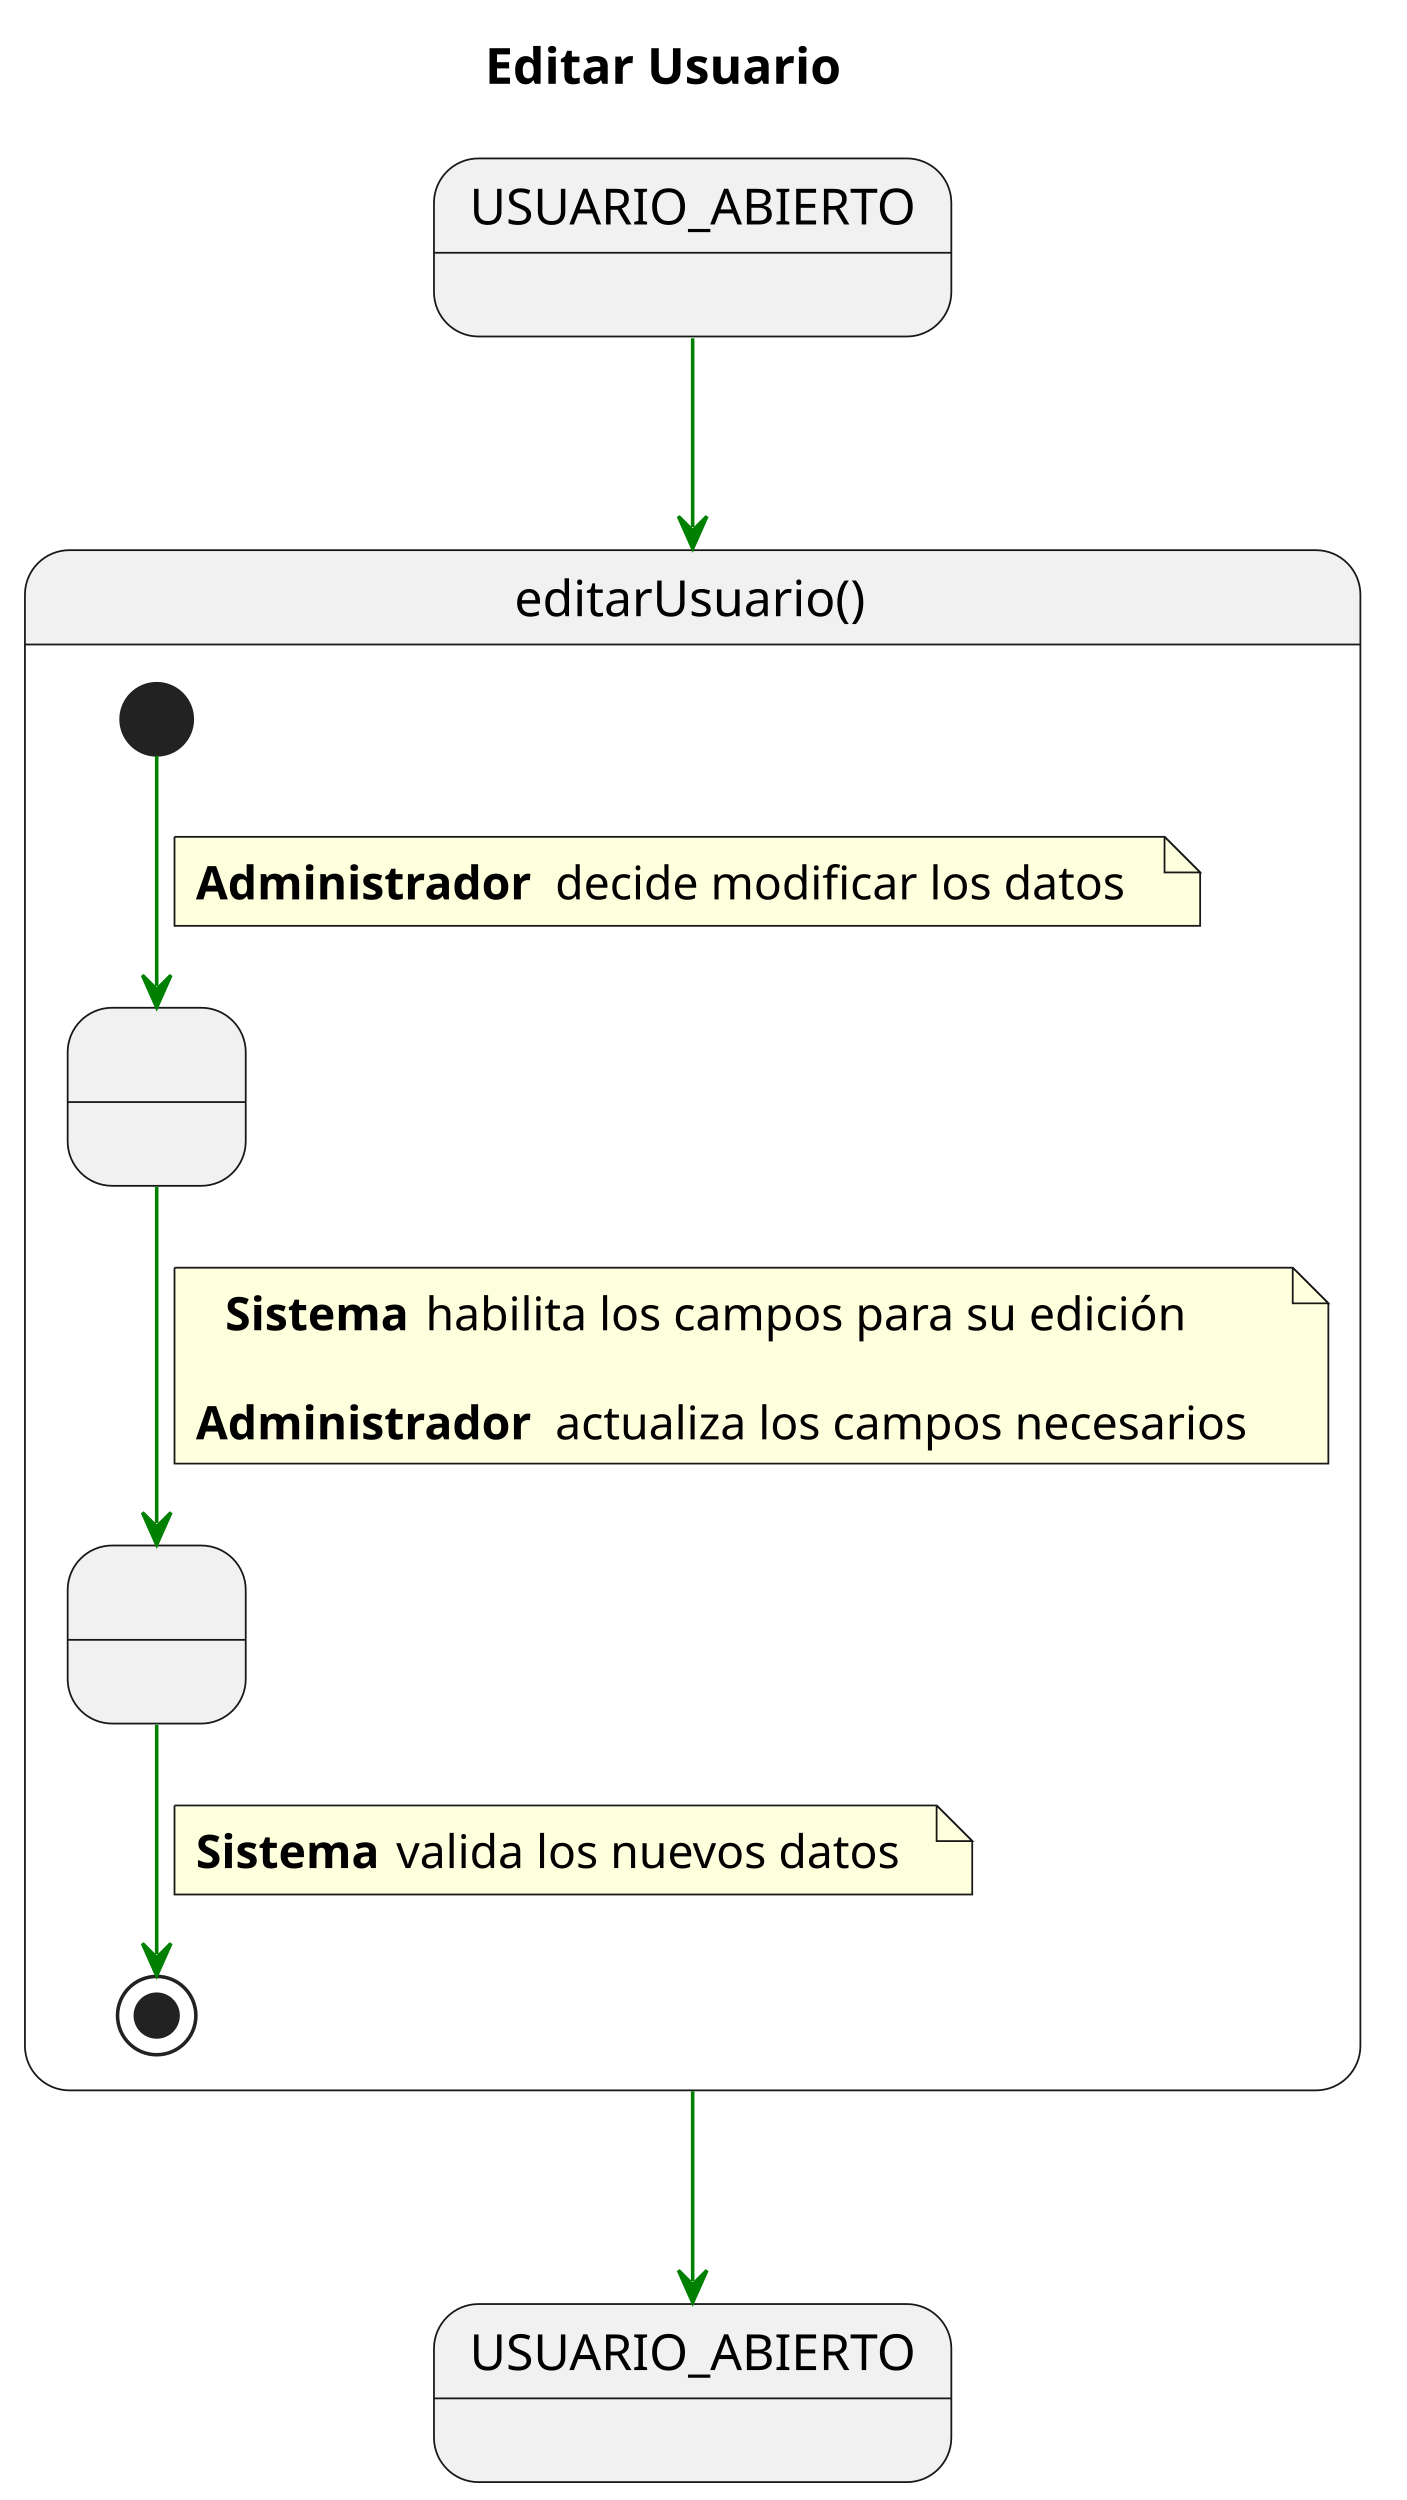
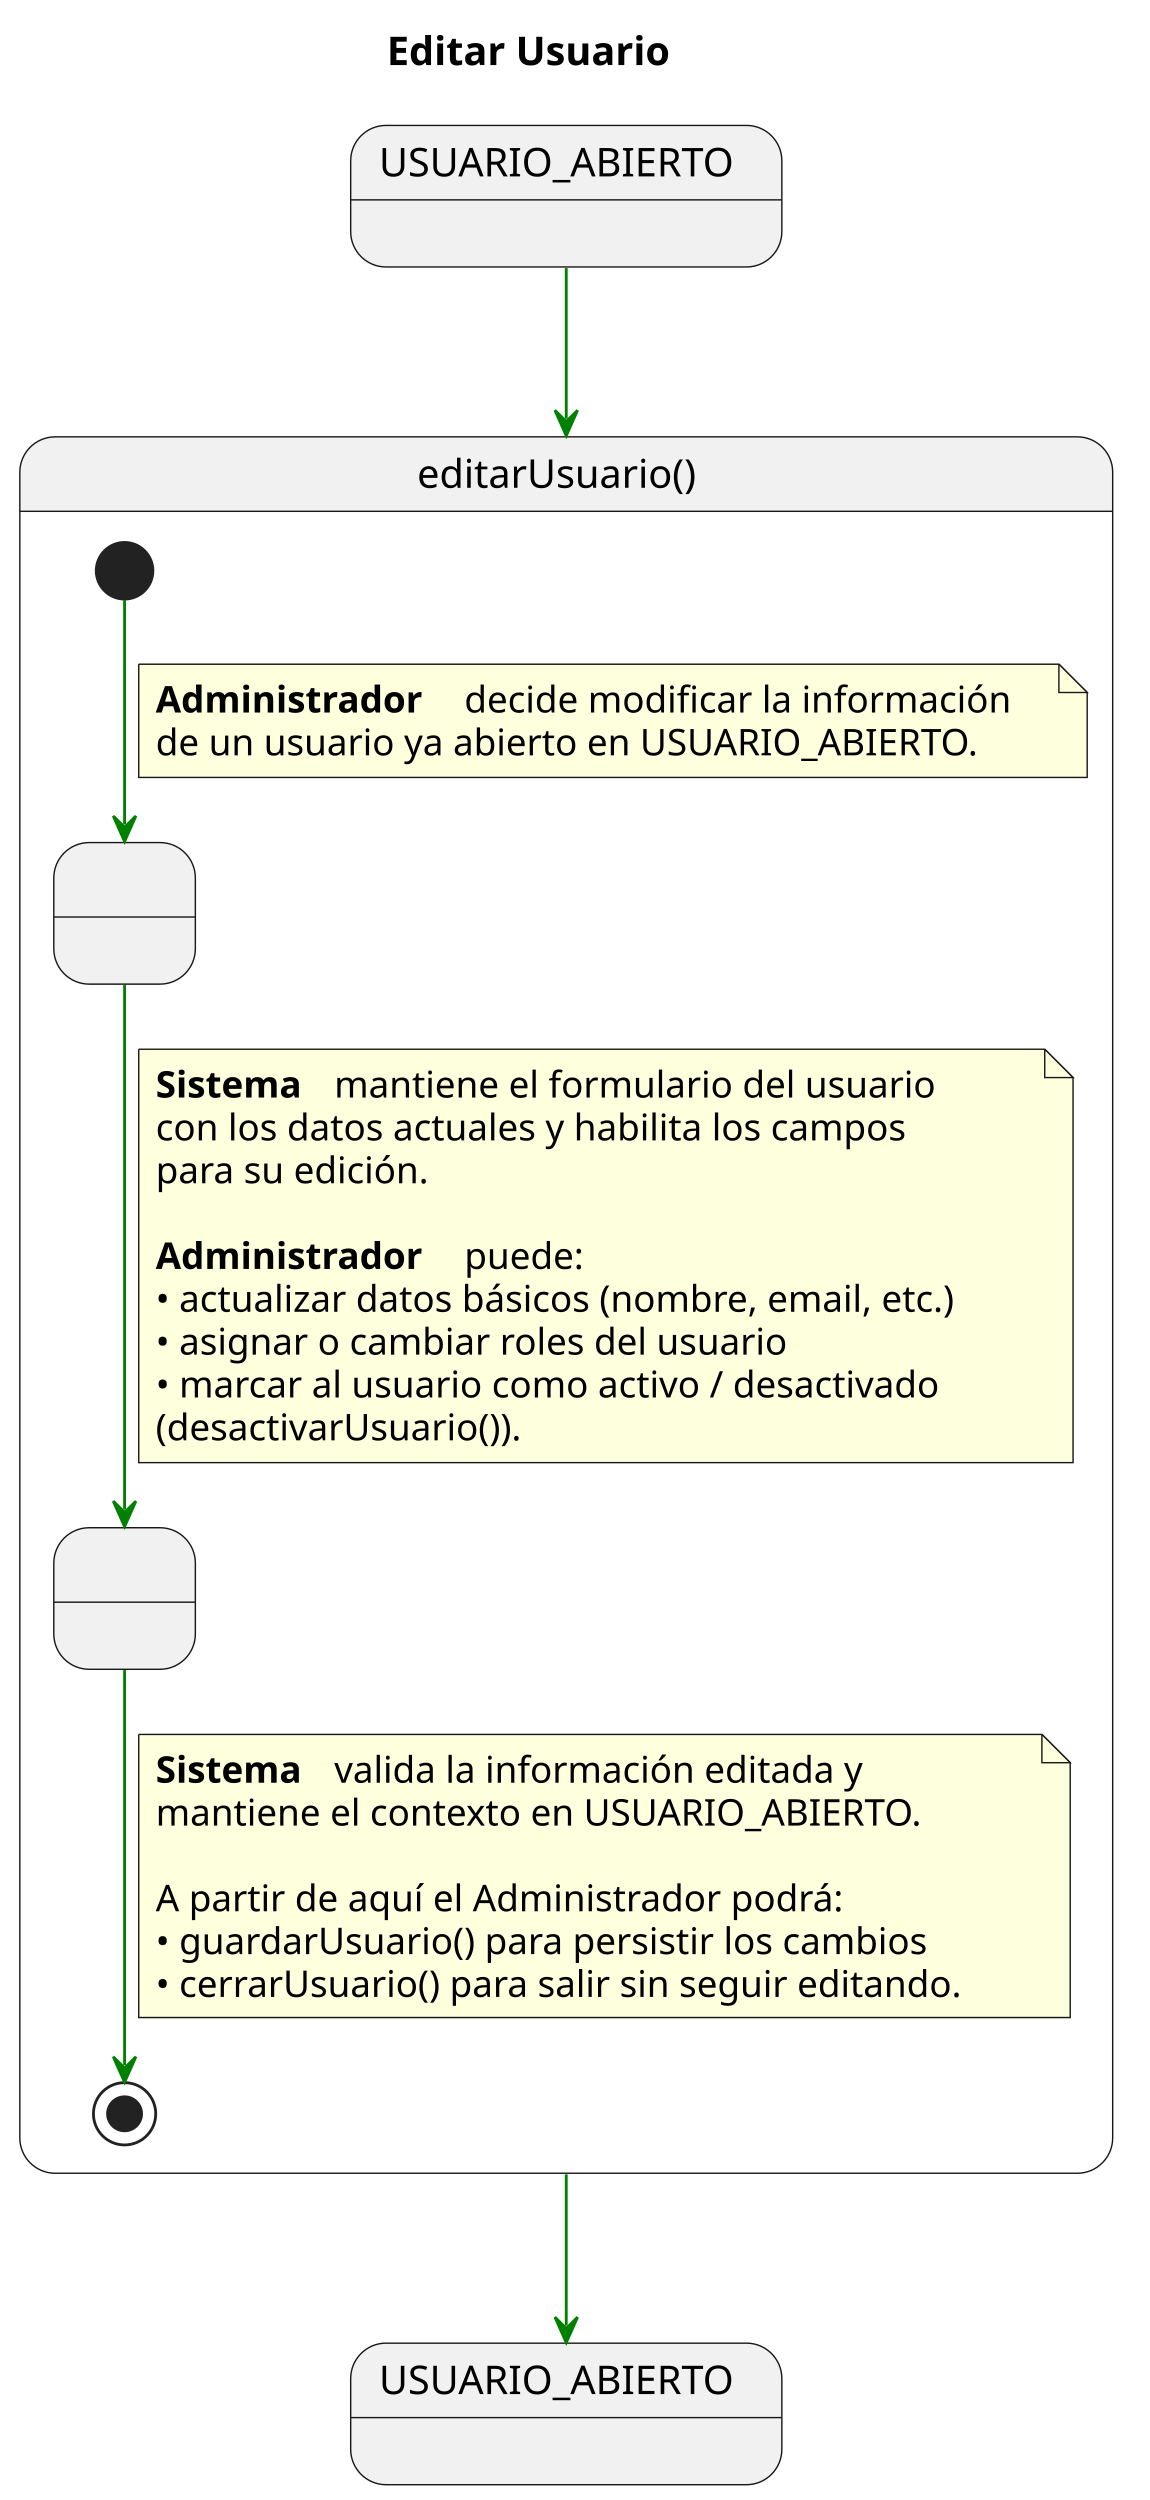
- <svg xmlns="http://www.w3.org/2000/svg" contentStyleType="text/css" data-diagram-type="STATE" height="702px" preserveAspectRatio="none" style="width:395px;height:702px;background:#FFFFFF;" version="1.1" viewBox="0 0 395 702" width="395px" zoomAndPan="magnify">
+ <svg xmlns="http://www.w3.org/2000/svg" contentStyleType="text/css" data-diagram-type="STATE" height="883px" preserveAspectRatio="none" style="width:406px;height:883px;background:#FFFFFF;" version="1.1" viewBox="0 0 406 883" width="406px" zoomAndPan="magnify">
  <defs />
  <g>
-     <g class="title" data-source-line="2">
-       <text fill="#000000" font-family="sans-serif" font-size="14" font-weight="bold" lengthAdjust="spacing" textLength="102.628" x="136.186" y="23.535">Editar Usuario</text>
+     <g class="title" data-source-line="1">
+       <text fill="#000000" font-family="sans-serif" font-size="14" font-weight="bold" lengthAdjust="spacing" textLength="112.738" x="136.631" y="22.995">Editar Usuario</text>
    </g>
    <g id="USUARIO_ABIERTO_INICIAL">
-       <rect fill="#F1F1F1" height="50" rx="12.5" ry="12.5" style="stroke:#181818;stroke-width:0.5;" width="145.275" x="121.86" y="44.488" />
-       <line style="stroke:#181818;stroke-width:0.5;" x1="121.86" x2="267.135" y1="70.977" y2="70.977" />
-       <text fill="#000000" font-family="sans-serif" font-size="14" lengthAdjust="spacing" textLength="125.275" x="131.86" y="63.023">USUARIO_ABIERTO</text>
+       <rect fill="#F1F1F1" height="50" rx="12.5" ry="12.5" style="stroke:#181818;stroke-width:0.5;" width="152.289" x="123.86" y="44.297" />
+       <line style="stroke:#181818;stroke-width:0.5;" x1="123.86" x2="276.149" y1="70.594" y2="70.594" />
+       <text fill="#000000" font-family="sans-serif" font-size="14" lengthAdjust="spacing" textLength="132.289" x="133.86" y="62.292">USUARIO_ABIERTO</text>
    </g>
    <g id="USUARIO_ABIERTO_FINAL">
-       <rect fill="#F1F1F1" height="50" rx="12.5" ry="12.5" style="stroke:#181818;stroke-width:0.5;" width="145.275" x="121.86" y="646.978" />
-       <line style="stroke:#181818;stroke-width:0.5;" x1="121.86" x2="267.135" y1="673.467" y2="673.467" />
-       <text fill="#000000" font-family="sans-serif" font-size="14" lengthAdjust="spacing" textLength="125.275" x="131.86" y="665.513">USUARIO_ABIERTO</text>
+       <rect fill="#F1F1F1" height="50" rx="12.5" ry="12.5" style="stroke:#181818;stroke-width:0.5;" width="152.289" x="123.86" y="827.597" />
+       <line style="stroke:#181818;stroke-width:0.5;" x1="123.86" x2="276.149" y1="853.894" y2="853.894" />
+       <text fill="#000000" font-family="sans-serif" font-size="14" lengthAdjust="spacing" textLength="132.289" x="133.86" y="845.592">USUARIO_ABIERTO</text>
    </g>
-     <path d="M19.5,154.488 L369.5,154.488 A12.5,12.5 0 0 1 382,166.988 L382,180.977 L7,180.977 L7,166.988 A12.5,12.5 0 0 1 19.5,154.488" fill="#F1F1F1" />
-     <rect fill="none" height="432.488" rx="12.5" ry="12.5" style="stroke:#181818;stroke-width:0.5;" width="375" x="7" y="154.488" />
-     <line style="stroke:#181818;stroke-width:0.5;" x1="7" x2="382" y1="180.977" y2="180.977" />
-     <text fill="#000000" font-family="sans-serif" font-size="14" lengthAdjust="spacing" textLength="100.092" x="144.454" y="173.023">editarUsuario()</text>
+     <path d="M19.5,154.297 L380.5,154.297 A12.5,12.5 0 0 1 393,166.797 L393,180.594 L7,180.594 L7,166.797 A12.5,12.5 0 0 1 19.5,154.297" fill="#F1F1F1" />
+     <rect fill="none" height="613.297" rx="12.5" ry="12.5" style="stroke:#181818;stroke-width:0.5;" width="386" x="7" y="154.297" />
+     <line style="stroke:#181818;stroke-width:0.5;" x1="7" x2="393" y1="180.594" y2="180.594" />
+     <text fill="#000000" font-family="sans-serif" font-size="14" lengthAdjust="spacing" textLength="105.342" x="147.329" y="172.292">editarUsuario()</text>
    <g id="editarUsuario.RecuperacionDatos">
-       <rect fill="#F1F1F1" height="50" rx="12.5" ry="12.5" style="stroke:#181818;stroke-width:0.5;" width="50" x="19" y="282.977" />
-       <line style="stroke:#181818;stroke-width:0.5;" x1="19" x2="69" y1="309.465" y2="309.465" />
-       <text fill="#000000" font-family="sans-serif" font-size="14" lengthAdjust="spacing" textLength="4.43" x="41.785" y="301.512"> </text>
+       <rect fill="#F1F1F1" height="50" rx="12.5" ry="12.5" style="stroke:#181818;stroke-width:0.5;" width="50" x="19" y="297.594" />
+       <line style="stroke:#181818;stroke-width:0.5;" x1="19" x2="69" y1="323.891" y2="323.891" />
+       <text fill="#000000" font-family="sans-serif" font-size="14" lengthAdjust="spacing" textLength="4.45" x="41.775" y="315.589"> </text>
    </g>
    <g id="editarUsuario.EdicionEnCurso">
-       <rect fill="#F1F1F1" height="50" rx="12.5" ry="12.5" style="stroke:#181818;stroke-width:0.5;" width="50" x="19" y="433.977" />
-       <line style="stroke:#181818;stroke-width:0.5;" x1="19" x2="69" y1="460.465" y2="460.465" />
-       <text fill="#000000" font-family="sans-serif" font-size="14" lengthAdjust="spacing" textLength="4.43" x="41.785" y="452.512"> </text>
+       <rect fill="#F1F1F1" height="50" rx="12.5" ry="12.5" style="stroke:#181818;stroke-width:0.5;" width="50" x="19" y="539.594" />
+       <line style="stroke:#181818;stroke-width:0.5;" x1="19" x2="69" y1="565.891" y2="565.891" />
+       <text fill="#000000" font-family="sans-serif" font-size="14" lengthAdjust="spacing" textLength="4.45" x="41.775" y="557.589"> </text>
    </g>
-     <ellipse cx="44" cy="201.977" fill="#222222" rx="10" ry="10" style="stroke:#222222;stroke-width:1;" />
-     <ellipse cx="44" cy="565.977" fill="none" rx="11" ry="11" style="stroke:#222222;stroke-width:1;" />
-     <ellipse cx="44" cy="565.977" fill="#222222" rx="6" ry="6" style="stroke:#222222;stroke-width:1;" />
-     <g class="link" data-entity-1=".start.editarUsuario" data-entity-2="RecuperacionDatos" data-source-line="16" data-uid="lnk4" id="link_.start.editarUsuario_RecuperacionDatos">
-       <path d="M44,212.207 C44,227.917 44,254.337 44,276.847" fill="none" id="*start*editarUsuario-to-RecuperacionDatos" style="stroke:#008000;stroke-width:1;" />
-       <polygon fill="#008000" points="44,282.847,48,273.847,44,277.847,40,273.847,44,282.847" style="stroke:#008000;stroke-width:1;" />
-       <path d="M49,234.977 L49,259.977 L337,259.977 L337,244.977 L327,234.977 L49,234.977" fill="#FEFFDD" style="stroke:#181818;stroke-width:0.5;" />
-       <path d="M327,234.977 L327,244.977 L337,244.977 L327,234.977" fill="#FEFFDD" style="stroke:#181818;stroke-width:0.5;" />
-       <text fill="#000000" font-family="sans-serif" font-size="13" font-weight="bold" lengthAdjust="spacing" textLength="96.783" x="55" y="252.545">Administrador</text>
-       <text fill="#000000" font-family="sans-serif" font-size="13" lengthAdjust="spacing" textLength="166.569" x="155.896" y="252.545">decide modificar los datos</text>
+     <ellipse cx="44" cy="201.594" fill="#222222" rx="10" ry="10" style="stroke:#222222;stroke-width:1;" />
+     <ellipse cx="44" cy="746.594" fill="none" rx="11" ry="11" style="stroke:#222222;stroke-width:1;" />
+     <ellipse cx="44" cy="746.594" fill="#222222" rx="6" ry="6" style="stroke:#222222;stroke-width:1;" />
+     <g class="link" data-entity-1=".start.editarUsuario" data-entity-2="RecuperacionDatos" data-link-type="dependency" data-source-line="14" data-uid="lnk4" id="link_.start.editarUsuario_RecuperacionDatos">
+       <path d="M44,211.934 C44,230.124 44,264.834 44,291.204" fill="none" id="*start*editarUsuario-to-RecuperacionDatos" style="stroke:#008000;stroke-width:1;" />
+       <polygon fill="#008000" points="44,297.204,48,288.204,44,292.204,40,288.204,44,297.204" style="stroke:#008000;stroke-width:1;" />
+       <path d="M49,234.594 L49,274.594 L384,274.594 L384,244.594 L374,234.594 L49,234.594" fill="#FEFFDD" style="stroke:#181818;stroke-width:0.5;" />
+       <path d="M374,234.594 L374,244.594 L384,244.594 L374,234.594" fill="#FEFFDD" style="stroke:#181818;stroke-width:0.5;" />
+       <text fill="#000000" font-family="sans-serif" font-size="13" font-weight="bold" lengthAdjust="spacing" textLength="104.863" x="55" y="251.661">Administrador</text>
+       <text fill="#000000" font-family="sans-serif" font-size="13" lengthAdjust="spacing" textLength="205.67" x="163.996" y="251.661">decide modificar la información</text>
+       <text fill="#000000" font-family="sans-serif" font-size="13" lengthAdjust="spacing" textLength="310.743" x="55" y="266.793">de un usuario ya abierto en USUARIO_ABIERTO.</text>
    </g>
-     <g class="link" data-entity-1="RecuperacionDatos" data-entity-2="EdicionEnCurso" data-source-line="21" data-uid="lnk5" id="link_RecuperacionDatos_EdicionEnCurso">
-       <path d="M44,333.247 C44,360.957 44,400.017 44,427.717" fill="none" id="RecuperacionDatos-to-EdicionEnCurso" style="stroke:#008000;stroke-width:1;" />
-       <polygon fill="#008000" points="44,433.717,48,424.717,44,428.717,40,424.717,44,433.717" style="stroke:#008000;stroke-width:1;" />
-       <path d="M49,355.977 L49,410.977 L373,410.977 L373,365.977 L363,355.977 L49,355.977" fill="#FEFFDD" style="stroke:#181818;stroke-width:0.5;" />
-       <path d="M363,355.977 L363,365.977 L373,365.977 L363,355.977" fill="#FEFFDD" style="stroke:#181818;stroke-width:0.5;" />
-       <text fill="#000000" font-family="sans-serif" font-size="13" lengthAdjust="spacing" textLength="8.227" x="55" y="373.545">  </text>
-       <text fill="#000000" font-family="sans-serif" font-size="13" font-weight="bold" lengthAdjust="spacing" textLength="52.14" x="63.227" y="373.545">Sistema</text>
-       <text fill="#000000" font-family="sans-serif" font-size="13" lengthAdjust="spacing" textLength="222.657" x="119.48" y="373.545">habilita los campos para su edición</text>
-       <text fill="#000000" font-family="sans-serif" font-size="13" lengthAdjust="spacing" textLength="4.113" x="55" y="388.856"> </text>
-       <text fill="#000000" font-family="sans-serif" font-size="13" font-weight="bold" lengthAdjust="spacing" textLength="96.783" x="55" y="404.166">Administrador</text>
-       <text fill="#000000" font-family="sans-serif" font-size="13" lengthAdjust="spacing" textLength="202.281" x="155.896" y="404.166">actualiza los campos necesarios</text>
+     <g class="link" data-entity-1="RecuperacionDatos" data-entity-2="EdicionEnCurso" data-link-type="dependency" data-source-line="20" data-uid="lnk5" id="link_RecuperacionDatos_EdicionEnCurso">
+       <path d="M44,347.924 C44,393.924 44,487.144 44,533.194" fill="none" id="RecuperacionDatos-to-EdicionEnCurso" style="stroke:#008000;stroke-width:1;" />
+       <polygon fill="#008000" points="44,539.194,48,530.194,44,534.194,40,530.194,44,539.194" style="stroke:#008000;stroke-width:1;" />
+       <path d="M49,370.594 L49,516.594 L379,516.594 L379,380.594 L369,370.594 L49,370.594" fill="#FEFFDD" style="stroke:#181818;stroke-width:0.5;" />
+       <path d="M369,370.594 L369,380.594 L379,380.594 L369,370.594" fill="#FEFFDD" style="stroke:#181818;stroke-width:0.5;" />
+       <text fill="#000000" font-family="sans-serif" font-size="13" font-weight="bold" lengthAdjust="spacing" textLength="58.906" x="55" y="387.661">Sistema</text>
+       <text fill="#000000" font-family="sans-serif" font-size="13" lengthAdjust="spacing" textLength="225.208" x="118.039" y="387.661">mantiene el formulario del usuario</text>
+       <text fill="#000000" font-family="sans-serif" font-size="13" lengthAdjust="spacing" textLength="286.59" x="55" y="402.793">con los datos actuales y habilita los campos</text>
+       <text fill="#000000" font-family="sans-serif" font-size="13" lengthAdjust="spacing" textLength="103.752" x="55" y="417.926">para su edición.</text>
+       <text fill="#000000" font-family="sans-serif" font-size="13" lengthAdjust="spacing" textLength="4.132" x="55" y="433.059"> </text>
+       <text fill="#000000" font-family="sans-serif" font-size="13" font-weight="bold" lengthAdjust="spacing" textLength="104.863" x="55" y="448.192">Administrador</text>
+       <text fill="#000000" font-family="sans-serif" font-size="13" lengthAdjust="spacing" textLength="45.119" x="163.996" y="448.192">puede:</text>
+       <text fill="#000000" font-family="sans-serif" font-size="13" lengthAdjust="spacing" textLength="309.842" x="55" y="463.325">• actualizar datos básicos (nombre, email, etc.)</text>
+       <text fill="#000000" font-family="sans-serif" font-size="13" lengthAdjust="spacing" textLength="241.192" x="55" y="478.457">• asignar o cambiar roles del usuario</text>
+       <text fill="#000000" font-family="sans-serif" font-size="13" lengthAdjust="spacing" textLength="301.012" x="55" y="493.59">• marcar al usuario como activo / desactivado</text>
+       <text fill="#000000" font-family="sans-serif" font-size="13" lengthAdjust="spacing" textLength="141.673" x="55" y="508.723">(desactivarUsuario()).</text>
    </g>
-     <g class="link" data-entity-1="EdicionEnCurso" data-entity-2=".end.editarUsuario" data-source-line="28" data-uid="lnk7" id="link_EdicionEnCurso_.end.editarUsuario">
-       <path d="M44,484.327 C44,506.627 44,532.537 44,548.717" fill="none" id="EdicionEnCurso-to-*end*editarUsuario" style="stroke:#008000;stroke-width:1;" />
-       <polygon fill="#008000" points="44,554.717,48,545.717,44,549.717,40,545.717,44,554.717" style="stroke:#008000;stroke-width:1;" />
-       <path d="M49,506.977 L49,531.977 L273,531.977 L273,516.977 L263,506.977 L49,506.977" fill="#FEFFDD" style="stroke:#181818;stroke-width:0.5;" />
-       <path d="M263,506.977 L263,516.977 L273,516.977 L263,506.977" fill="#FEFFDD" style="stroke:#181818;stroke-width:0.5;" />
-       <text fill="#000000" font-family="sans-serif" font-size="13" font-weight="bold" lengthAdjust="spacing" textLength="52.14" x="55" y="524.545">Sistema</text>
-       <text fill="#000000" font-family="sans-serif" font-size="13" lengthAdjust="spacing" textLength="147.05" x="111.253" y="524.545">valida los nuevos datos</text>
+     <g class="link" data-entity-1="EdicionEnCurso" data-entity-2=".end.editarUsuario" data-link-type="dependency" data-source-line="33" data-uid="lnk7" id="link_EdicionEnCurso_.end.editarUsuario">
+       <path d="M44,589.874 C44,629.794 44,701.644 44,729.434" fill="none" id="EdicionEnCurso-to-*end*editarUsuario" style="stroke:#008000;stroke-width:1;" />
+       <polygon fill="#008000" points="44,735.434,48,726.434,44,730.434,40,726.434,44,735.434" style="stroke:#008000;stroke-width:1;" />
+       <path d="M49,612.594 L49,712.594 L378,712.594 L378,622.594 L368,612.594 L49,612.594" fill="#FEFFDD" style="stroke:#181818;stroke-width:0.5;" />
+       <path d="M368,612.594 L368,622.594 L378,622.594 L368,612.594" fill="#FEFFDD" style="stroke:#181818;stroke-width:0.5;" />
+       <text fill="#000000" font-family="sans-serif" font-size="13" font-weight="bold" lengthAdjust="spacing" textLength="58.906" x="55" y="629.661">Sistema</text>
+       <text fill="#000000" font-family="sans-serif" font-size="13" lengthAdjust="spacing" textLength="201.354" x="118.039" y="629.661">valida la información editada y</text>
+       <text fill="#000000" font-family="sans-serif" font-size="13" lengthAdjust="spacing" textLength="290.342" x="55" y="644.793">mantiene el contexto en USUARIO_ABIERTO.</text>
+       <text fill="#000000" font-family="sans-serif" font-size="13" lengthAdjust="spacing" textLength="4.132" x="55" y="659.926"> </text>
+       <text fill="#000000" font-family="sans-serif" font-size="13" lengthAdjust="spacing" textLength="259.384" x="55" y="675.059">A partir de aquí el Administrador podrá:</text>
+       <text fill="#000000" font-family="sans-serif" font-size="13" lengthAdjust="spacing" textLength="294.284" x="55" y="690.192">• guardarUsuario() para persistir los cambios</text>
+       <text fill="#000000" font-family="sans-serif" font-size="13" lengthAdjust="spacing" textLength="308.337" x="55" y="705.325">• cerrarUsuario() para salir sin seguir editando.</text>
    </g>
-     <g class="link" data-entity-1="USUARIO_ABIERTO_INICIAL" data-entity-2="editarUsuario" data-source-line="9" data-uid="lnk2" id="link_USUARIO_ABIERTO_INICIAL_editarUsuario">
-       <path d="M194.5,94.978 C194.5,109.918 194.5,124.608 194.5,147.998" fill="none" id="USUARIO_ABIERTO_INICIAL-to-editarUsuario" style="stroke:#008000;stroke-width:1;" />
-       <polygon fill="#008000" points="194.5,153.998,198.5,144.998,194.5,148.998,190.5,144.998,194.5,153.998" style="stroke:#008000;stroke-width:1;" />
+     <g class="link" data-entity-1="USUARIO_ABIERTO_INICIAL" data-entity-2="editarUsuario" data-link-type="dependency" data-source-line="7" data-uid="lnk2" id="link_USUARIO_ABIERTO_INICIAL_editarUsuario">
+       <path d="M200,94.677 C200,109.417 200,123.977 200,147.907" fill="none" id="USUARIO_ABIERTO_INICIAL-to-editarUsuario" style="stroke:#008000;stroke-width:1;" />
+       <polygon fill="#008000" points="200,153.907,204,144.907,200,148.907,196,144.907,200,153.907" style="stroke:#008000;stroke-width:1;" />
    </g>
-     <g class="link" data-entity-1="editarUsuario" data-entity-2="USUARIO_ABIERTO_FINAL" data-source-line="35" data-uid="lnk8" id="link_editarUsuario_USUARIO_ABIERTO_FINAL">
-       <path d="M194.5,587.228 C194.5,610.728 194.5,625.528 194.5,640.518" fill="none" id="editarUsuario-to-USUARIO_ABIERTO_FINAL" style="stroke:#008000;stroke-width:1;" />
-       <polygon fill="#008000" points="194.5,646.518,198.5,637.518,194.5,641.518,190.5,637.518,194.5,646.518" style="stroke:#008000;stroke-width:1;" />
+     <g class="link" data-entity-1="editarUsuario" data-entity-2="USUARIO_ABIERTO_FINAL" data-link-type="dependency" data-source-line="44" data-uid="lnk8" id="link_editarUsuario_USUARIO_ABIERTO_FINAL">
+       <path d="M200,768.007 C200,792.027 200,806.647 200,821.407" fill="none" id="editarUsuario-to-USUARIO_ABIERTO_FINAL" style="stroke:#008000;stroke-width:1;" />
+       <polygon fill="#008000" points="200,827.407,204,818.407,200,822.407,196,818.407,200,827.407" style="stroke:#008000;stroke-width:1;" />
    </g>
  </g>
</svg>
